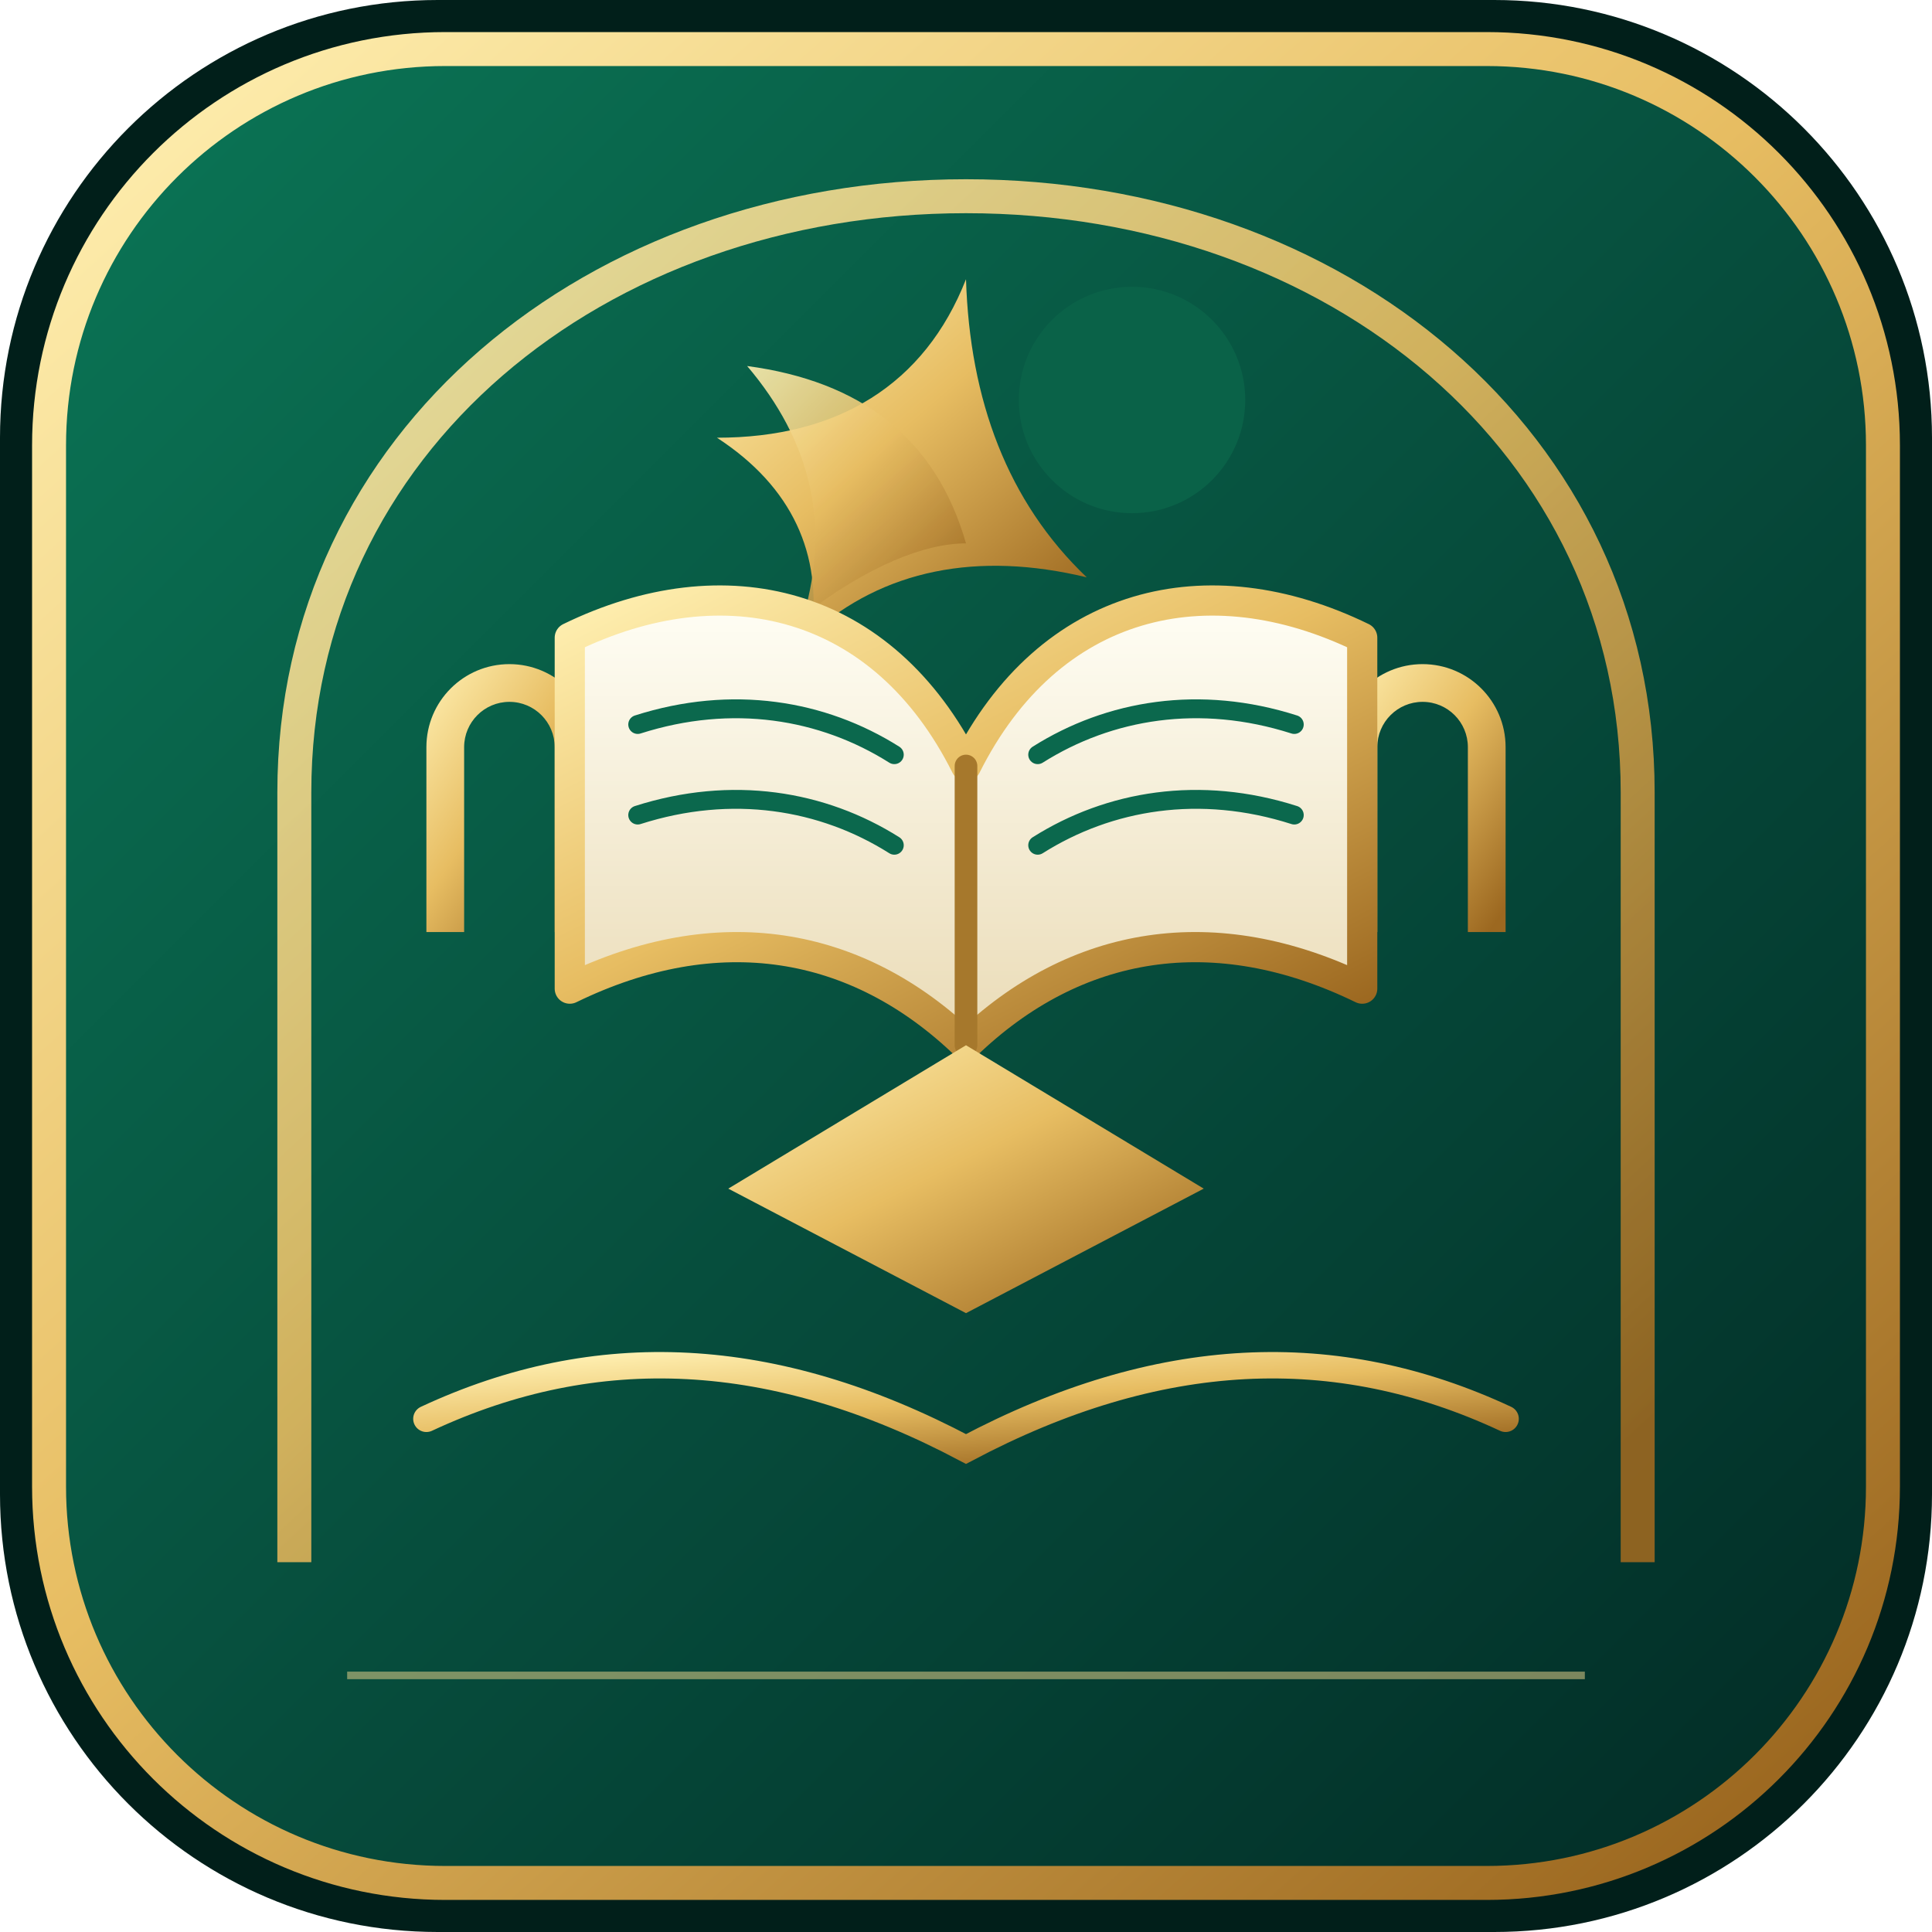
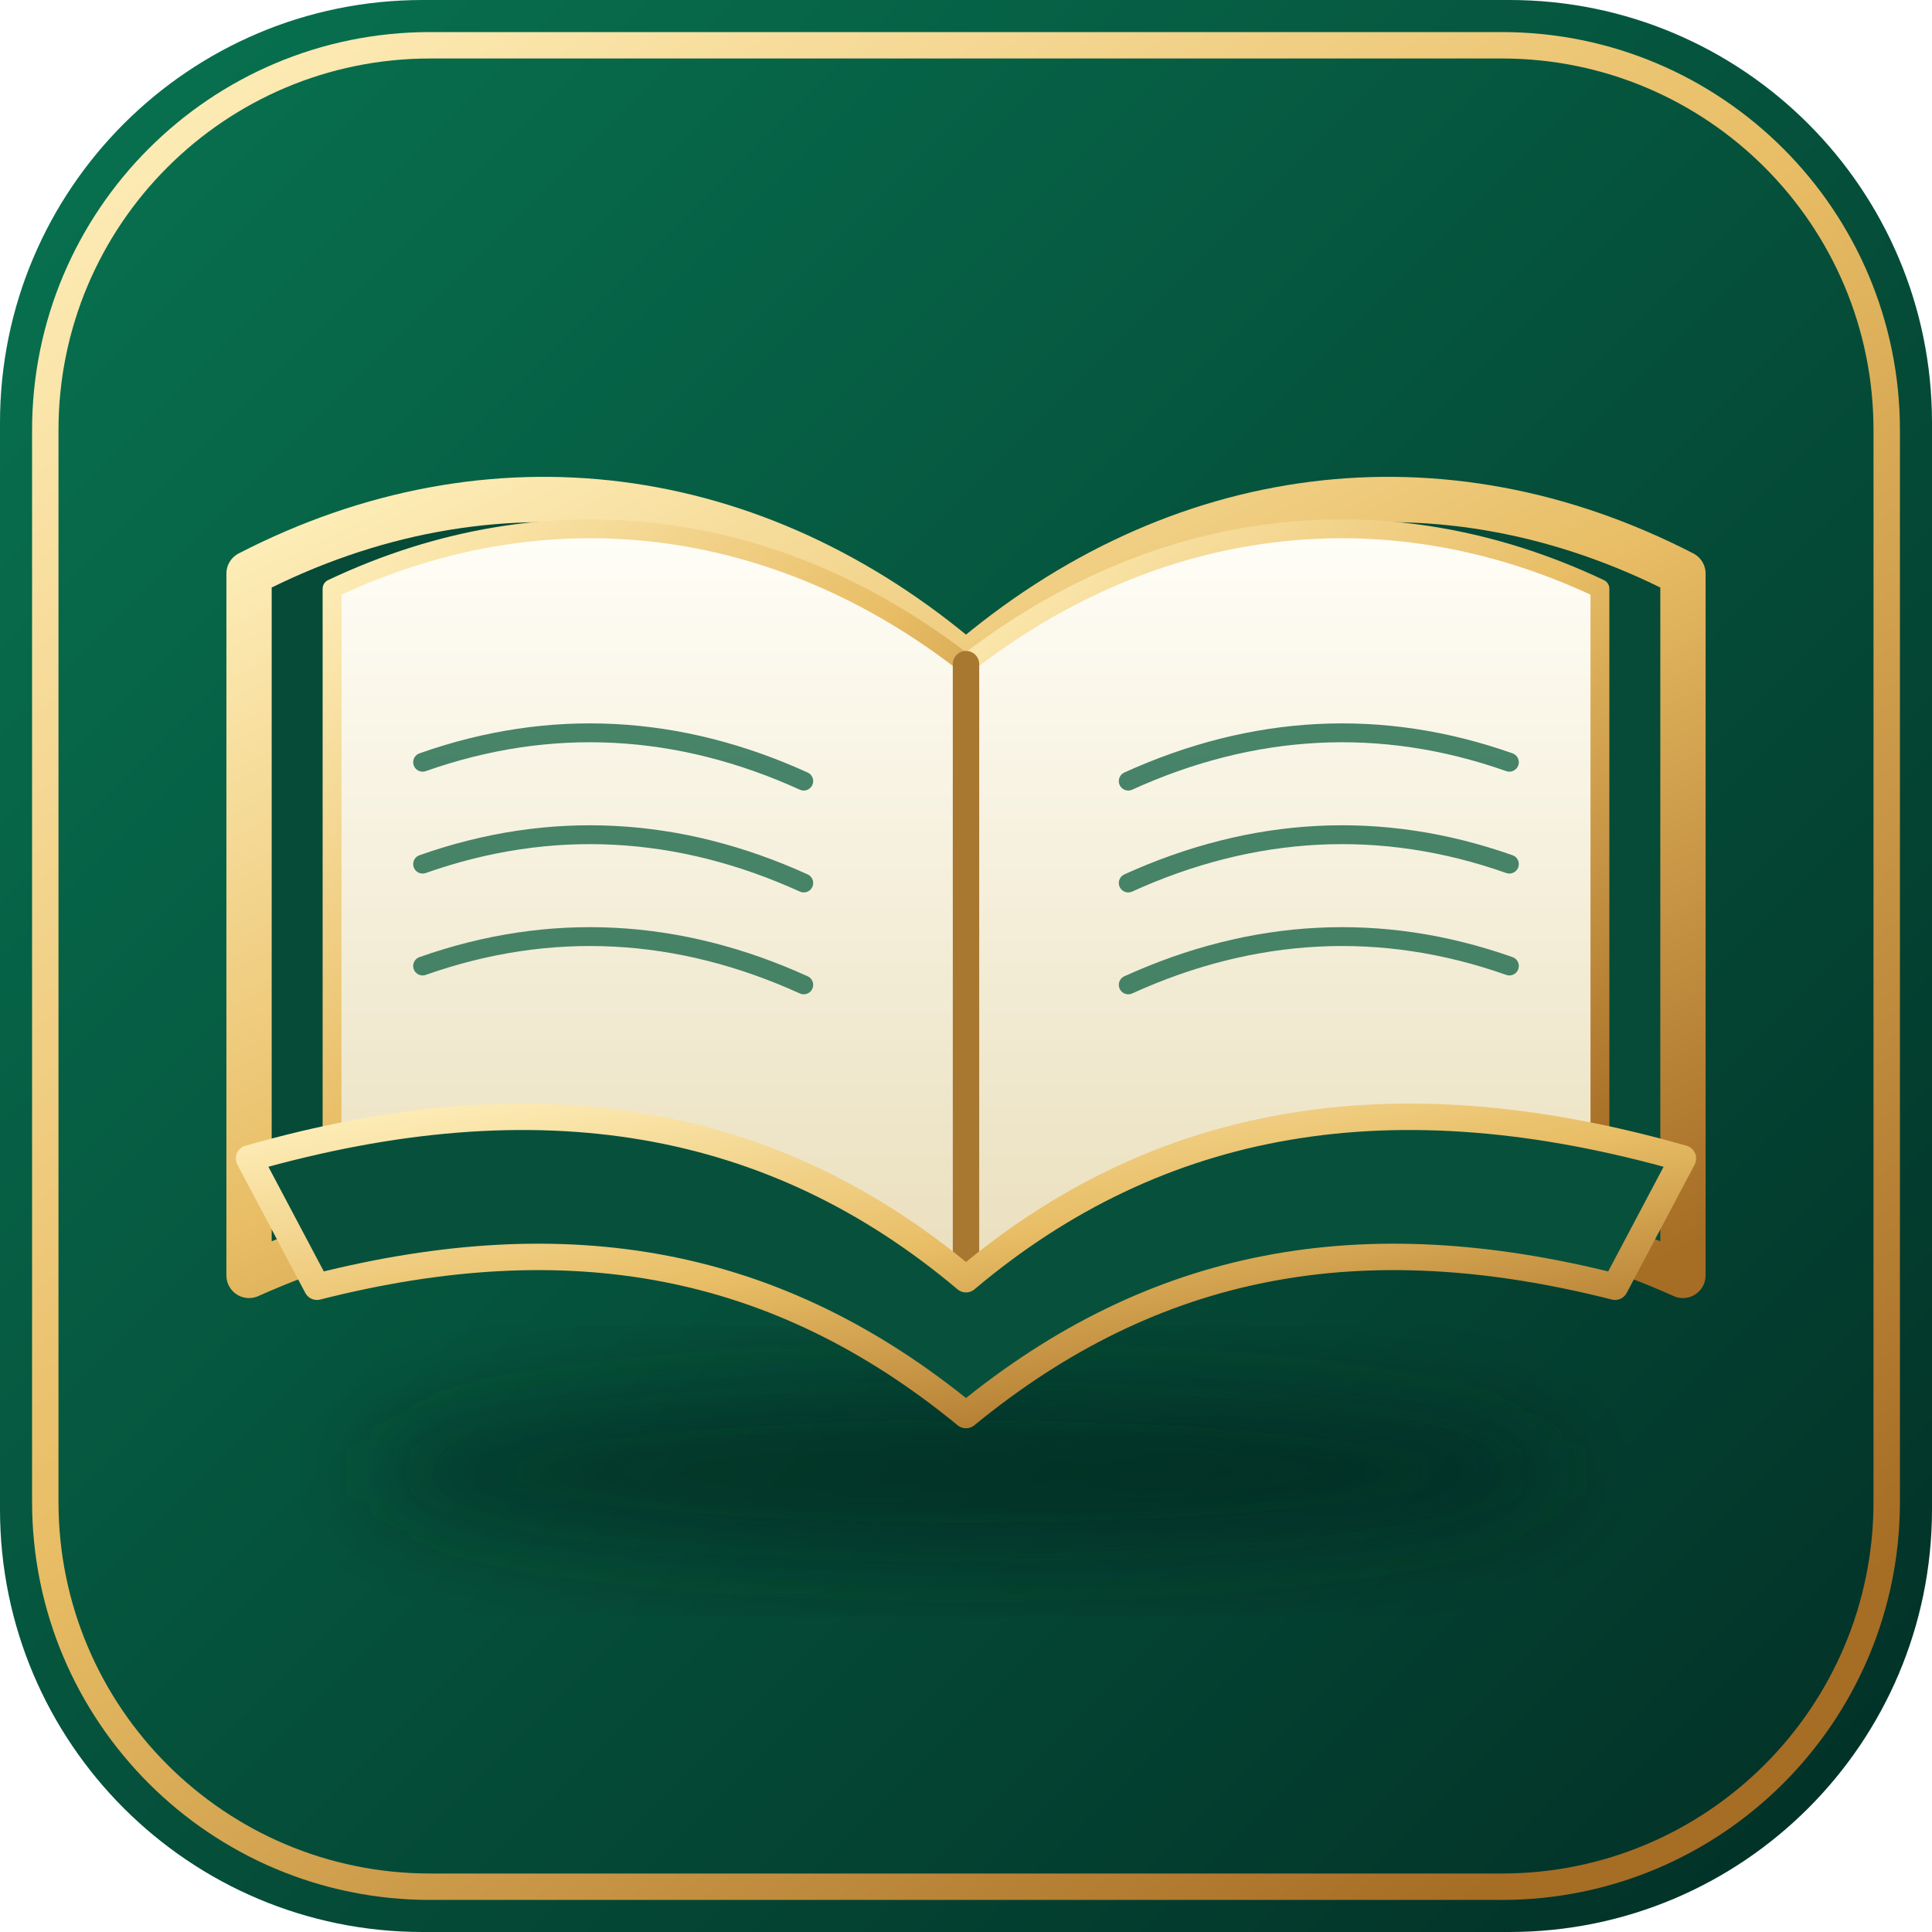
<svg xmlns="http://www.w3.org/2000/svg" viewBox="0 0 512 512" width="512" height="512">
  <defs>
-     <linearGradient id="forest" x1="0" y1="0" x2="1" y2="1">
-       <stop offset="0" stop-color="#0b7656" />
-       <stop offset="0.55" stop-color="#064b3b" />
-       <stop offset="1" stop-color="#022b25" />
+     <linearGradient id="bg" x1="0" y1="0" x2="1" y2="1">
+       <stop offset="0" stop-color="#087451" />
+       <stop offset="1" stop-color="#022e25" />
    </linearGradient>
-     <linearGradient id="gold" x1="0" y1="0" x2="0.9" y2="1">
-       <stop offset="0" stop-color="#fff0b2" />
-       <stop offset="0.48" stop-color="#e7bd62" />
-       <stop offset="1" stop-color="#9c6820" />
+     <linearGradient id="gold" x1="0" y1="0" x2="0.8" y2="1">
+       <stop offset="0" stop-color="#fff0bd" />
+       <stop offset="0.5" stop-color="#e8bd65" />
+       <stop offset="1" stop-color="#a66d25" />
    </linearGradient>
-     <linearGradient id="paper" x1="0" y1="0" x2="0" y2="1">
-       <stop offset="0" stop-color="#fffef5" />
-       <stop offset="1" stop-color="#eadbb6" />
+     <linearGradient id="page" x1="0" y1="0" x2="0" y2="1">
+       <stop offset="0" stop-color="#fffef7" />
+       <stop offset="1" stop-color="#eadfbd" />
    </linearGradient>
    <filter id="shadow" x="-30%" y="-30%" width="160%" height="160%">
-       <feGaussianBlur stdDeviation="8" />
+       <feGaussianBlur stdDeviation="12" />
    </filter>
  </defs>
-   <rect width="512" height="512" rx="116" fill="#011f1a" />
-   <rect x="13" y="13" width="486" height="486" rx="105" fill="url(#forest)" stroke="url(#gold)" stroke-width="9" />
-   <path d="M78 414V210c0-93 80-158 178-158s178 65 178 158v204" fill="none" stroke="url(#gold)" stroke-width="9" opacity=".9" />
-   <path d="M256 74c-11 28-34 42-66 42 20 13 28 31 25 52 19-17 44-22 73-15-21-20-31-47-32-79Z" fill="url(#gold)" />
-   <circle cx="300" cy="106" r="30" fill="#0a6248" />
-   <path d="M256 144c-8-28-28-43-58-47 17 20 22 42 15 66 17-13 32-19 43-19Z" fill="url(#gold)" opacity=".9" />
-   <g fill="url(#gold)">
-     <path d="M113 247v-49a22 22 0 0 1 44 0v49h-10v-49a12 12 0 0 0-24 0v49Z" />
-     <path d="M355 247v-49a22 22 0 0 1 44 0v49h-10v-49a12 12 0 0 0-24 0v49Z" />
-     <path d="M178 246v-34a25 25 0 0 1 50 0v34h-10v-34a15 15 0 0 0-30 0v34Z" />
-     <path d="M284 246v-34a25 25 0 0 1 50 0v34h-10v-34a15 15 0 0 0-30 0v34Z" />
+   <rect width="512" height="512" rx="112" fill="url(#bg)" />
+   <rect x="12" y="12" width="488" height="488" rx="102" fill="none" stroke="url(#gold)" stroke-width="7" />
+   <ellipse cx="256" cy="390" rx="158" ry="24" fill="#001d17" opacity=".45" filter="url(#shadow)" />
+   <path d="M256 176c-56-48-126-57-190-24v186c67-30 132-20 190 30 58-50 123-60 190-30V152c-64-33-134-24-190 24Z" fill="#064a38" stroke="url(#gold)" stroke-width="12" stroke-linejoin="round" />
+   <path d="M256 176c-50-39-111-47-168-20v157c59-24 115-15 168 26V176Z" fill="url(#page)" stroke="url(#gold)" stroke-width="5" stroke-linejoin="round" />
+   <path d="M256 176c50-39 111-47 168-20v157c-59-24-115-15-168 26V176Z" fill="url(#page)" stroke="url(#gold)" stroke-width="5" stroke-linejoin="round" />
+   <path d="M256 176v163" stroke="#a87831" stroke-width="7" stroke-linecap="round" />
+   <g fill="none" stroke="#287052" stroke-width="5" stroke-linecap="round" opacity=".85">
+     <path d="M112 202c34-12 68-10 101 5M112 229c34-12 68-10 101 5M112 256c34-12 68-10 101 5" />
+     <path d="M400 202c-34-12-68-10-101 5M400 229c-34-12-68-10-101 5M400 256c-34-12-68-10-101 5" />
  </g>
-   <path d="M256 203c-22-44-64-54-105-34v93c39-19 76-13 105 15 29-28 66-34 105-15v-93c-41-20-83-10-105 34Z" fill="url(#paper)" stroke="url(#gold)" stroke-width="8" stroke-linejoin="round" />
-   <path d="M256 203v74" stroke="#a6782c" stroke-width="6" stroke-linecap="round" />
-   <path d="M169 192c25-8 49-4 68 8M169 216c25-8 49-4 68 8M343 192c-25-8-49-4-68 8M343 216c-25-8-49-4-68 8" fill="none" stroke="#0b684d" stroke-width="5" stroke-linecap="round" />
-   <path d="M256 277 193 315l63 33 63-33Z" fill="url(#gold)" />
-   <path d="M113 376c45-21 92-19 143 8 51-27 98-29 143-8" fill="none" stroke="url(#gold)" stroke-width="7" stroke-linecap="round" />
-   <path d="M92 444h328" stroke="#f5d98f" stroke-width="2" opacity=".5" />
+   <path d="M256 339c-51-43-113-54-190-32l18 34c67-17 122-7 172 34 50-41 105-51 172-34l18-34c-77-22-139-11-190 32Z" fill="#07513c" stroke="url(#gold)" stroke-width="7" stroke-linejoin="round" />
</svg>
